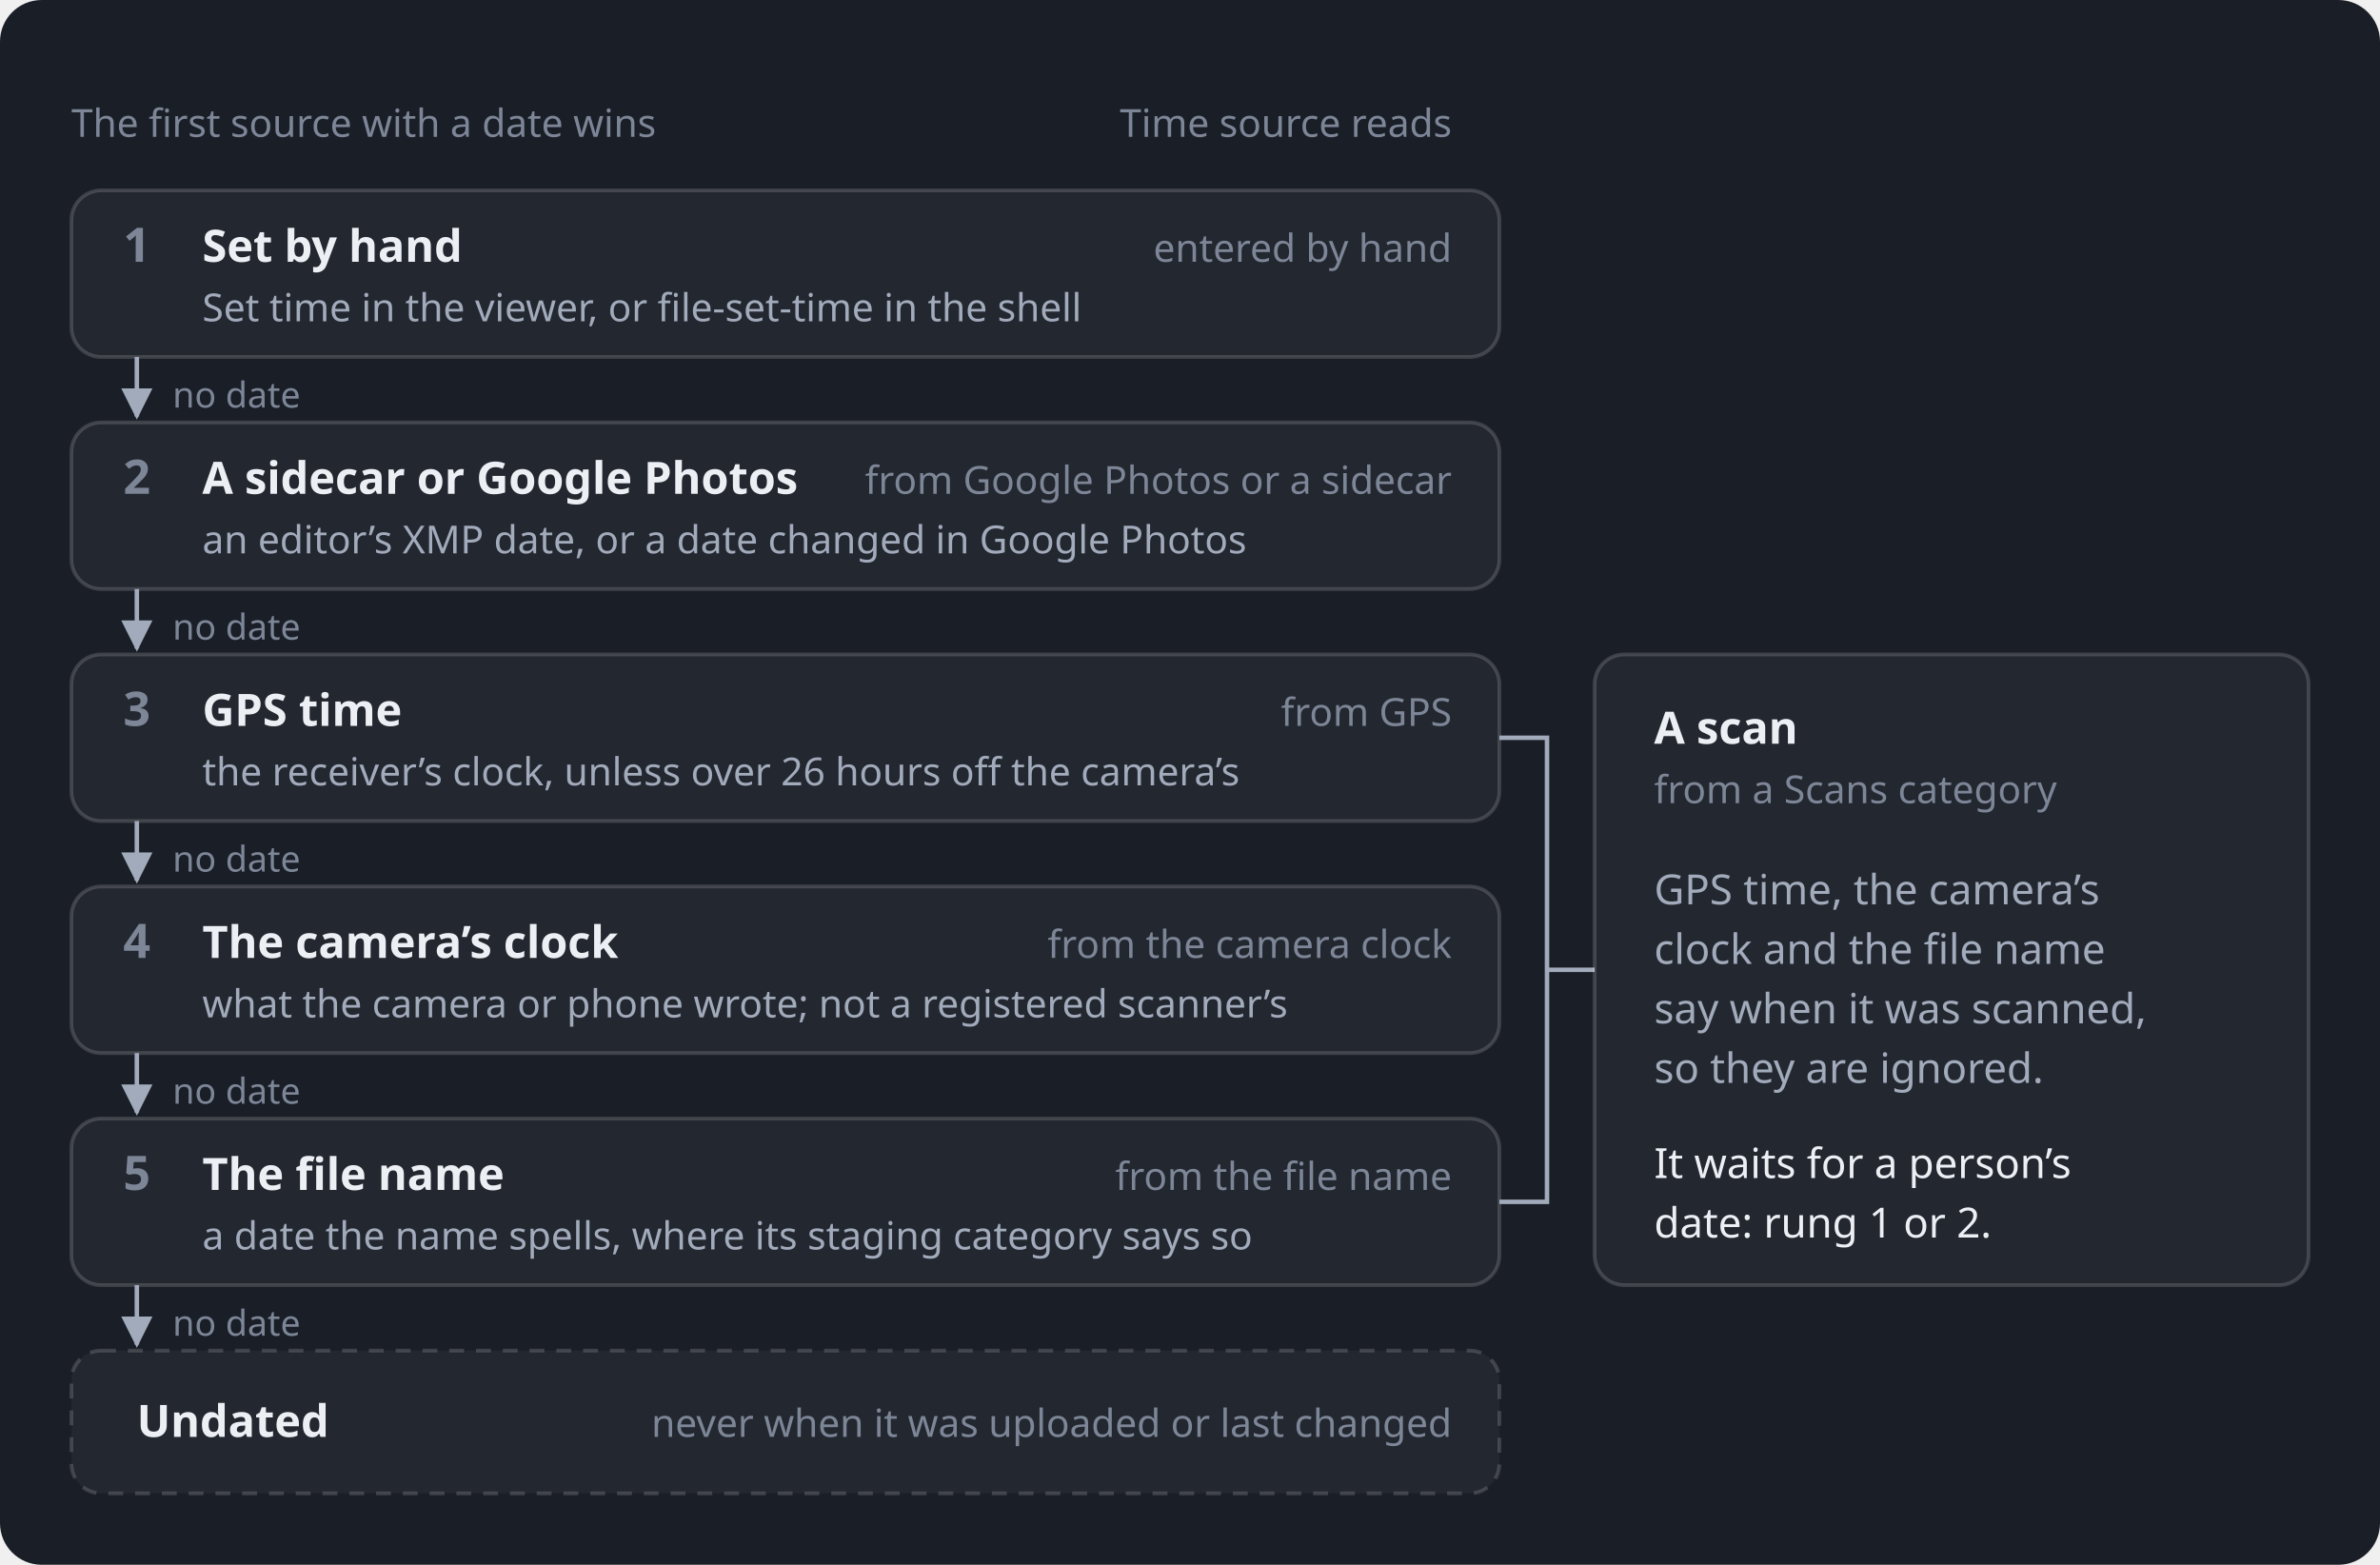
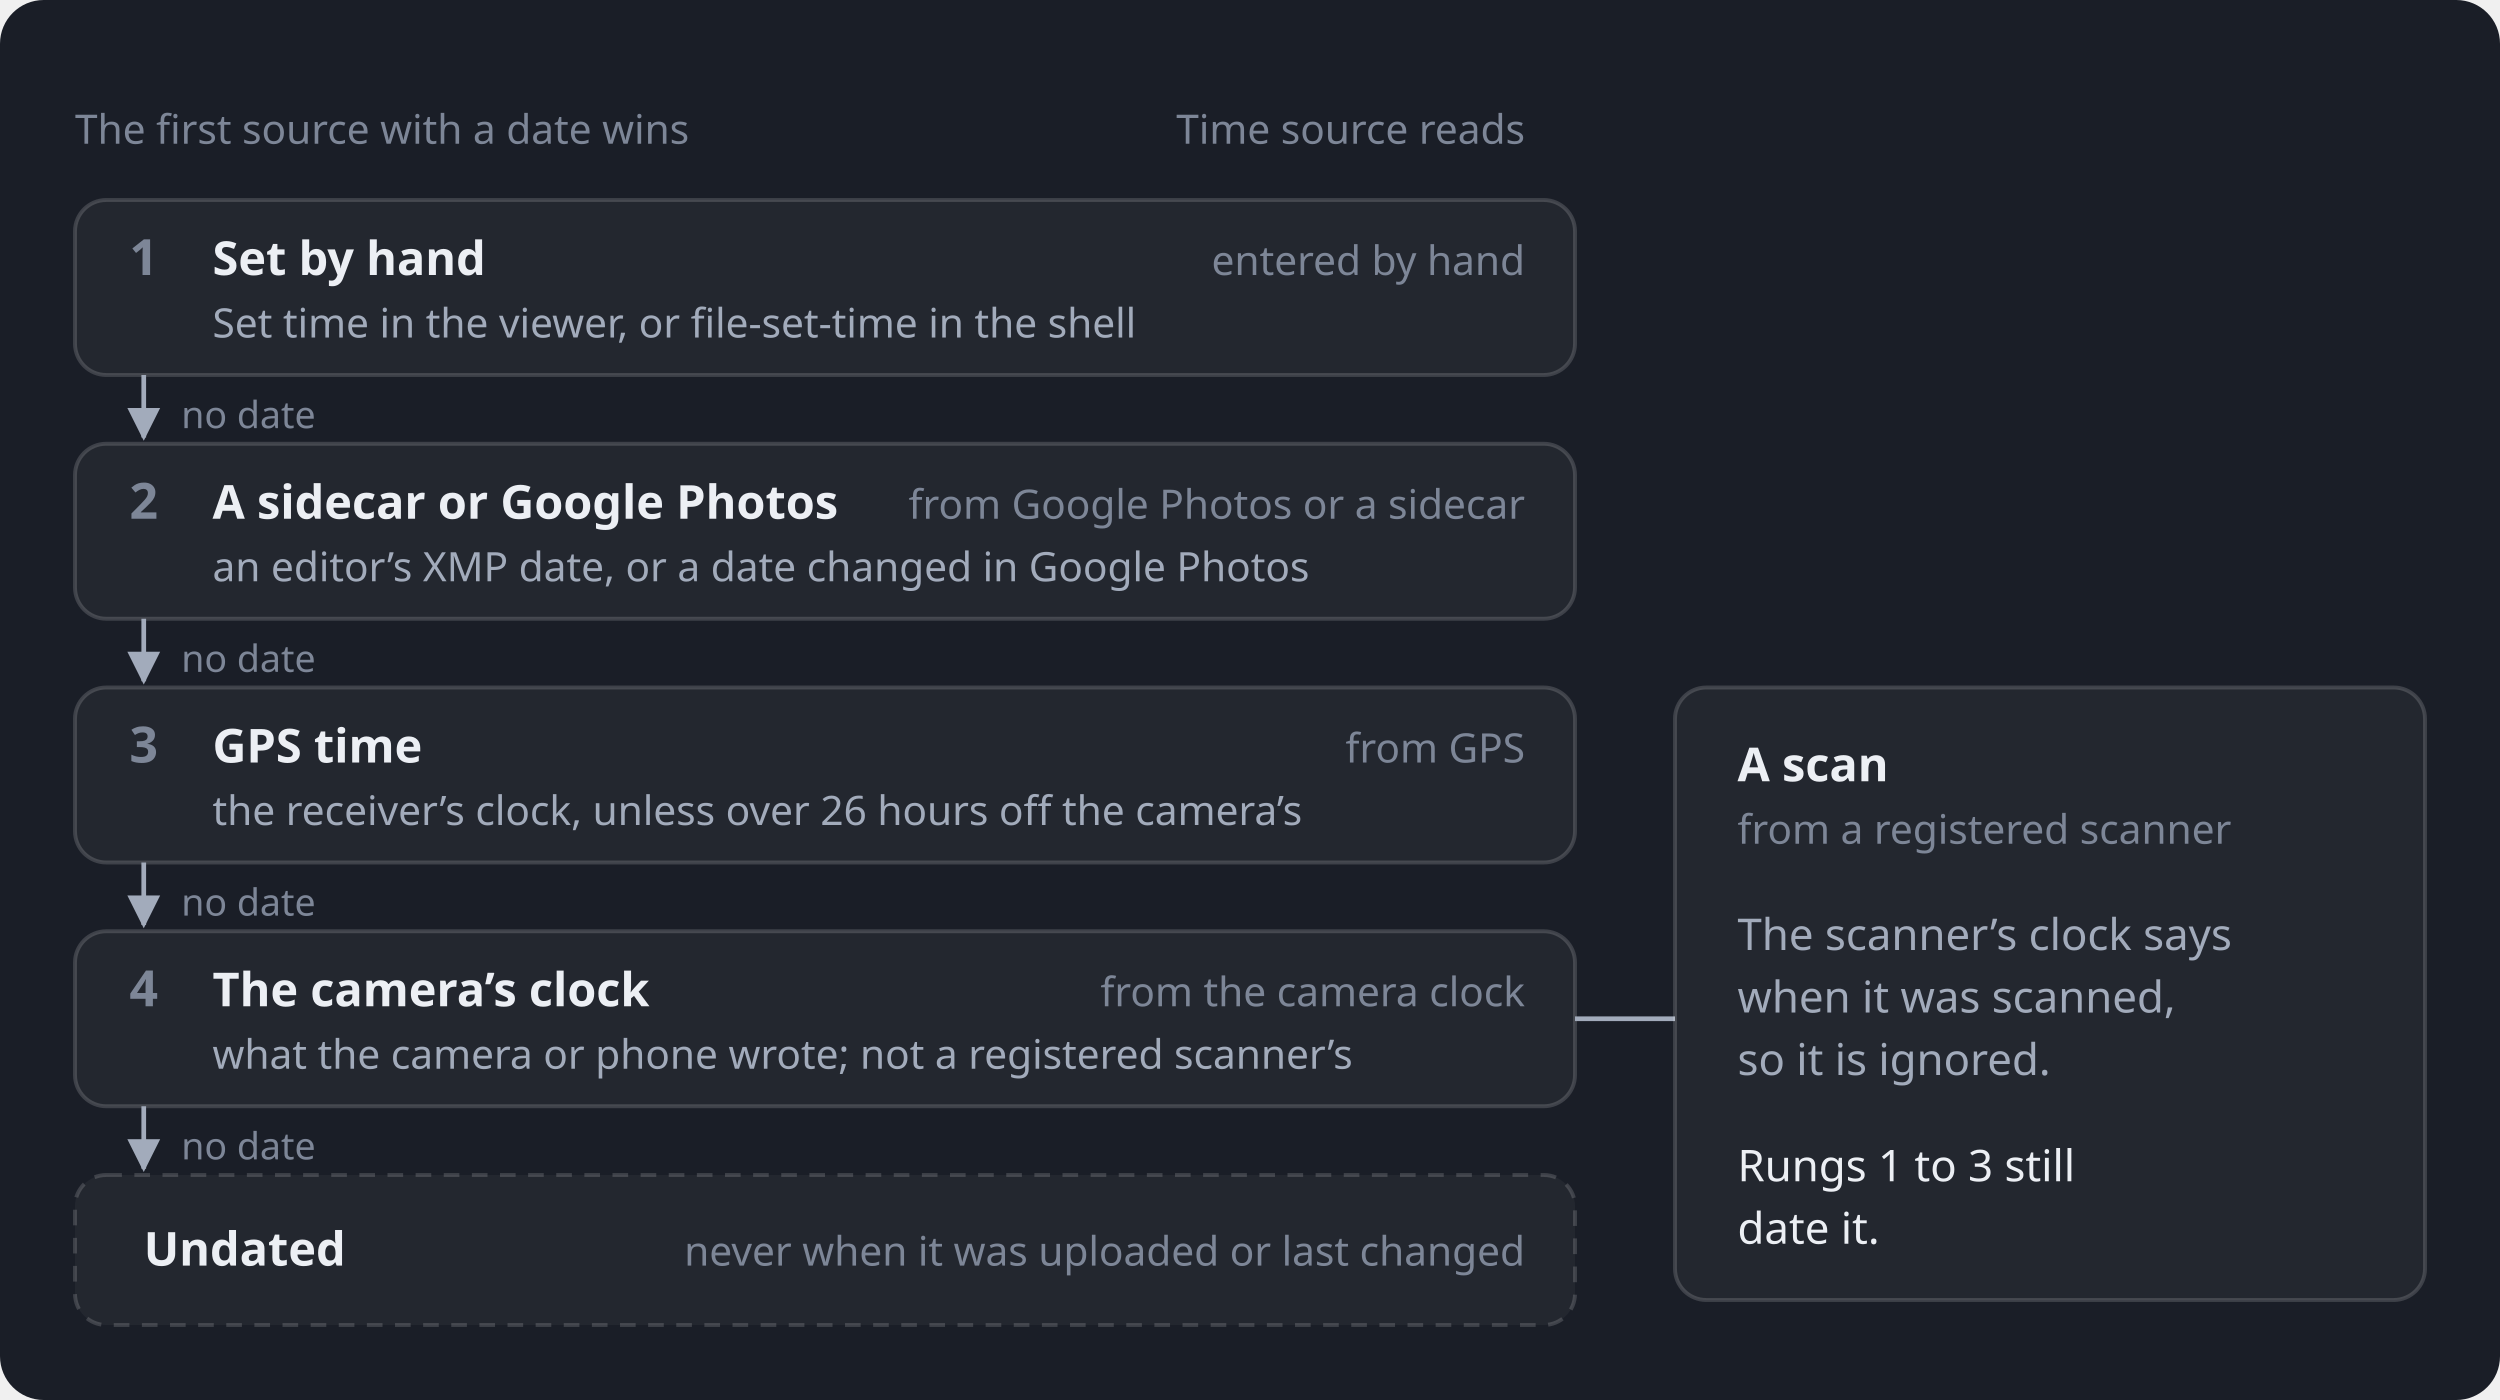
- <svg xmlns="http://www.w3.org/2000/svg" viewBox="0 0 800 526" width="800" height="526">
+ <svg xmlns="http://www.w3.org/2000/svg" viewBox="0 0 800 448" width="800" height="448">
  <defs>
    <marker id="dates-arrow" viewBox="0 0 10 10" refX="9" refY="5" markerWidth="7" markerHeight="7" orient="auto-start-reverse">
      <path d="M0,0 L10,5 L0,10 z" fill="#a2abbb" />
    </marker>
  </defs>
-   <rect width="800" height="526" rx="14" fill="#1a1e27" />
+   <rect width="800" height="448" rx="14" fill="#1a1e27" />
  <text x="24" y="46" font-family="Familjen Grotesk, ui-sans-serif, system-ui, sans-serif" font-size="13" fill="#7d8697">The first source with a date wins</text>
  <text x="488" y="46" text-anchor="end" font-family="Familjen Grotesk, ui-sans-serif, system-ui, sans-serif" font-size="13" fill="#7d8697">Time source reads</text>
  <rect x="24" y="64" width="480" height="56" rx="10" fill="#ffffff" fill-opacity="0.04" stroke="#ffffff" stroke-opacity="0.16" stroke-width="1.25" />
  <text x="46" y="88" text-anchor="middle" font-family="Familjen Grotesk, ui-sans-serif, system-ui, sans-serif" font-size="16" font-weight="600" fill="#7d8697">1</text>
  <text x="68" y="88" font-family="Familjen Grotesk, ui-sans-serif, system-ui, sans-serif" font-size="15" font-weight="600" fill="#eceff4">Set by hand</text>
  <text x="488" y="88" text-anchor="end" font-family="Familjen Grotesk, ui-sans-serif, system-ui, sans-serif" font-size="13" fill="#7d8697">entered by hand</text>
  <text x="68" y="108" font-family="Familjen Grotesk, ui-sans-serif, system-ui, sans-serif" font-size="13" fill="#a2abbb">Set time in the viewer, or file-set-time in the shell</text>
  <line x1="46" y1="120" x2="46" y2="140" stroke="#a2abbb" stroke-width="1.5" marker-end="url(#dates-arrow)" />
  <text x="58" y="137" font-family="Familjen Grotesk, ui-sans-serif, system-ui, sans-serif" font-size="12" fill="#7d8697">no date</text>
  <rect x="24" y="142" width="480" height="56" rx="10" fill="#ffffff" fill-opacity="0.04" stroke="#ffffff" stroke-opacity="0.16" stroke-width="1.25" />
  <text x="46" y="166" text-anchor="middle" font-family="Familjen Grotesk, ui-sans-serif, system-ui, sans-serif" font-size="16" font-weight="600" fill="#7d8697">2</text>
  <text x="68" y="166" font-family="Familjen Grotesk, ui-sans-serif, system-ui, sans-serif" font-size="15" font-weight="600" fill="#eceff4">A sidecar or Google Photos</text>
  <text x="488" y="166" text-anchor="end" font-family="Familjen Grotesk, ui-sans-serif, system-ui, sans-serif" font-size="13" fill="#7d8697">from Google Photos or a sidecar</text>
  <text x="68" y="186" font-family="Familjen Grotesk, ui-sans-serif, system-ui, sans-serif" font-size="13" fill="#a2abbb">an editor’s XMP date, or a date changed in Google Photos</text>
  <line x1="46" y1="198" x2="46" y2="218" stroke="#a2abbb" stroke-width="1.5" marker-end="url(#dates-arrow)" />
  <text x="58" y="215" font-family="Familjen Grotesk, ui-sans-serif, system-ui, sans-serif" font-size="12" fill="#7d8697">no date</text>
  <rect x="24" y="220" width="480" height="56" rx="10" fill="#ffffff" fill-opacity="0.04" stroke="#ffffff" stroke-opacity="0.16" stroke-width="1.25" />
  <text x="46" y="244" text-anchor="middle" font-family="Familjen Grotesk, ui-sans-serif, system-ui, sans-serif" font-size="16" font-weight="600" fill="#7d8697">3</text>
  <text x="68" y="244" font-family="Familjen Grotesk, ui-sans-serif, system-ui, sans-serif" font-size="15" font-weight="600" fill="#eceff4">GPS time</text>
  <text x="488" y="244" text-anchor="end" font-family="Familjen Grotesk, ui-sans-serif, system-ui, sans-serif" font-size="13" fill="#7d8697">from GPS</text>
  <text x="68" y="264" font-family="Familjen Grotesk, ui-sans-serif, system-ui, sans-serif" font-size="13" fill="#a2abbb">the receiver’s clock, unless over 26 hours off the camera’s</text>
  <line x1="46" y1="276" x2="46" y2="296" stroke="#a2abbb" stroke-width="1.5" marker-end="url(#dates-arrow)" />
  <text x="58" y="293" font-family="Familjen Grotesk, ui-sans-serif, system-ui, sans-serif" font-size="12" fill="#7d8697">no date</text>
  <rect x="24" y="298" width="480" height="56" rx="10" fill="#ffffff" fill-opacity="0.04" stroke="#ffffff" stroke-opacity="0.16" stroke-width="1.25" />
  <text x="46" y="322" text-anchor="middle" font-family="Familjen Grotesk, ui-sans-serif, system-ui, sans-serif" font-size="16" font-weight="600" fill="#7d8697">4</text>
  <text x="68" y="322" font-family="Familjen Grotesk, ui-sans-serif, system-ui, sans-serif" font-size="15" font-weight="600" fill="#eceff4">The camera’s clock</text>
  <text x="488" y="322" text-anchor="end" font-family="Familjen Grotesk, ui-sans-serif, system-ui, sans-serif" font-size="13" fill="#7d8697">from the camera clock</text>
  <text x="68" y="342" font-family="Familjen Grotesk, ui-sans-serif, system-ui, sans-serif" font-size="13" fill="#a2abbb">what the camera or phone wrote; not a registered scanner’s</text>
  <line x1="46" y1="354" x2="46" y2="374" stroke="#a2abbb" stroke-width="1.5" marker-end="url(#dates-arrow)" />
  <text x="58" y="371" font-family="Familjen Grotesk, ui-sans-serif, system-ui, sans-serif" font-size="12" fill="#7d8697">no date</text>
-   <rect x="24" y="376" width="480" height="56" rx="10" fill="#ffffff" fill-opacity="0.04" stroke="#ffffff" stroke-opacity="0.16" stroke-width="1.25" />
-   <text x="46" y="400" text-anchor="middle" font-family="Familjen Grotesk, ui-sans-serif, system-ui, sans-serif" font-size="16" font-weight="600" fill="#7d8697">5</text>
-   <text x="68" y="400" font-family="Familjen Grotesk, ui-sans-serif, system-ui, sans-serif" font-size="15" font-weight="600" fill="#eceff4">The file name</text>
-   <text x="488" y="400" text-anchor="end" font-family="Familjen Grotesk, ui-sans-serif, system-ui, sans-serif" font-size="13" fill="#7d8697">from the file name</text>
-   <text x="68" y="420" font-family="Familjen Grotesk, ui-sans-serif, system-ui, sans-serif" font-size="13" fill="#a2abbb">a date the name spells, where its staging category says so</text>
-   <line x1="46" y1="432" x2="46" y2="452" stroke="#a2abbb" stroke-width="1.5" marker-end="url(#dates-arrow)" />
-   <text x="58" y="449" font-family="Familjen Grotesk, ui-sans-serif, system-ui, sans-serif" font-size="12" fill="#7d8697">no date</text>
-   <rect x="24" y="454" width="480" height="48" rx="10" fill="#ffffff" fill-opacity="0.04" stroke="#ffffff" stroke-opacity="0.16" stroke-width="1.25" stroke-dasharray="5 4" />
-   <text x="46" y="483" font-family="Familjen Grotesk, ui-sans-serif, system-ui, sans-serif" font-size="15" font-weight="600" fill="#eceff4">Undated</text>
-   <text x="488" y="483" text-anchor="end" font-family="Familjen Grotesk, ui-sans-serif, system-ui, sans-serif" font-size="13" fill="#7d8697">never when it was uploaded or last changed</text>
-   <path d="M504,248 H520 V404 H504" fill="none" stroke="#a2abbb" stroke-width="1.5" />
-   <line x1="520" y1="326" x2="536" y2="326" stroke="#a2abbb" stroke-width="1.5" />
-   <rect x="536" y="220" width="240" height="212" rx="10" fill="#ffffff" fill-opacity="0.04" stroke="#ffffff" stroke-opacity="0.16" stroke-width="1.25" />
+   <rect x="24" y="376" width="480" height="48" rx="10" fill="#ffffff" fill-opacity="0.04" stroke="#ffffff" stroke-opacity="0.16" stroke-width="1.25" stroke-dasharray="5 4" />
+   <text x="46" y="405" font-family="Familjen Grotesk, ui-sans-serif, system-ui, sans-serif" font-size="15" font-weight="600" fill="#eceff4">Undated</text>
+   <text x="488" y="405" text-anchor="end" font-family="Familjen Grotesk, ui-sans-serif, system-ui, sans-serif" font-size="13" fill="#7d8697">never when it was uploaded or last changed</text>
+   <line x1="504" y1="326" x2="536" y2="326" stroke="#a2abbb" stroke-width="1.5" />
+   <rect x="536" y="220" width="240" height="196" rx="10" fill="#ffffff" fill-opacity="0.04" stroke="#ffffff" stroke-opacity="0.16" stroke-width="1.25" />
  <text x="556" y="250" font-family="Familjen Grotesk, ui-sans-serif, system-ui, sans-serif" font-size="15" font-weight="600" fill="#eceff4">A scan</text>
-   <text x="556" y="270" font-family="Familjen Grotesk, ui-sans-serif, system-ui, sans-serif" font-size="13" fill="#7d8697">from a Scans category</text>
+   <text x="556" y="270" font-family="Familjen Grotesk, ui-sans-serif, system-ui, sans-serif" font-size="13" fill="#7d8697">from a registered scanner</text>
  <text font-family="Familjen Grotesk, ui-sans-serif, system-ui, sans-serif" font-size="14" fill="#a2abbb">
-     <tspan x="556" y="304">GPS time, the camera’s</tspan>
-     <tspan x="556" y="324">clock and the file name</tspan>
-     <tspan x="556" y="344">say when it was scanned,</tspan>
-     <tspan x="556" y="364">so they are ignored.</tspan>
+     <tspan x="556" y="304">The scanner’s clock says</tspan>
+     <tspan x="556" y="324">when it was scanned,</tspan>
+     <tspan x="556" y="344">so it is ignored.</tspan>
  </text>
  <text font-family="Familjen Grotesk, ui-sans-serif, system-ui, sans-serif" font-size="14" fill="#eceff4">
-     <tspan x="556" y="396">It waits for a person’s</tspan>
-     <tspan x="556" y="416">date: rung 1 or 2.</tspan>
+     <tspan x="556" y="378">Rungs 1 to 3 still</tspan>
+     <tspan x="556" y="398">date it.</tspan>
  </text>
</svg>
